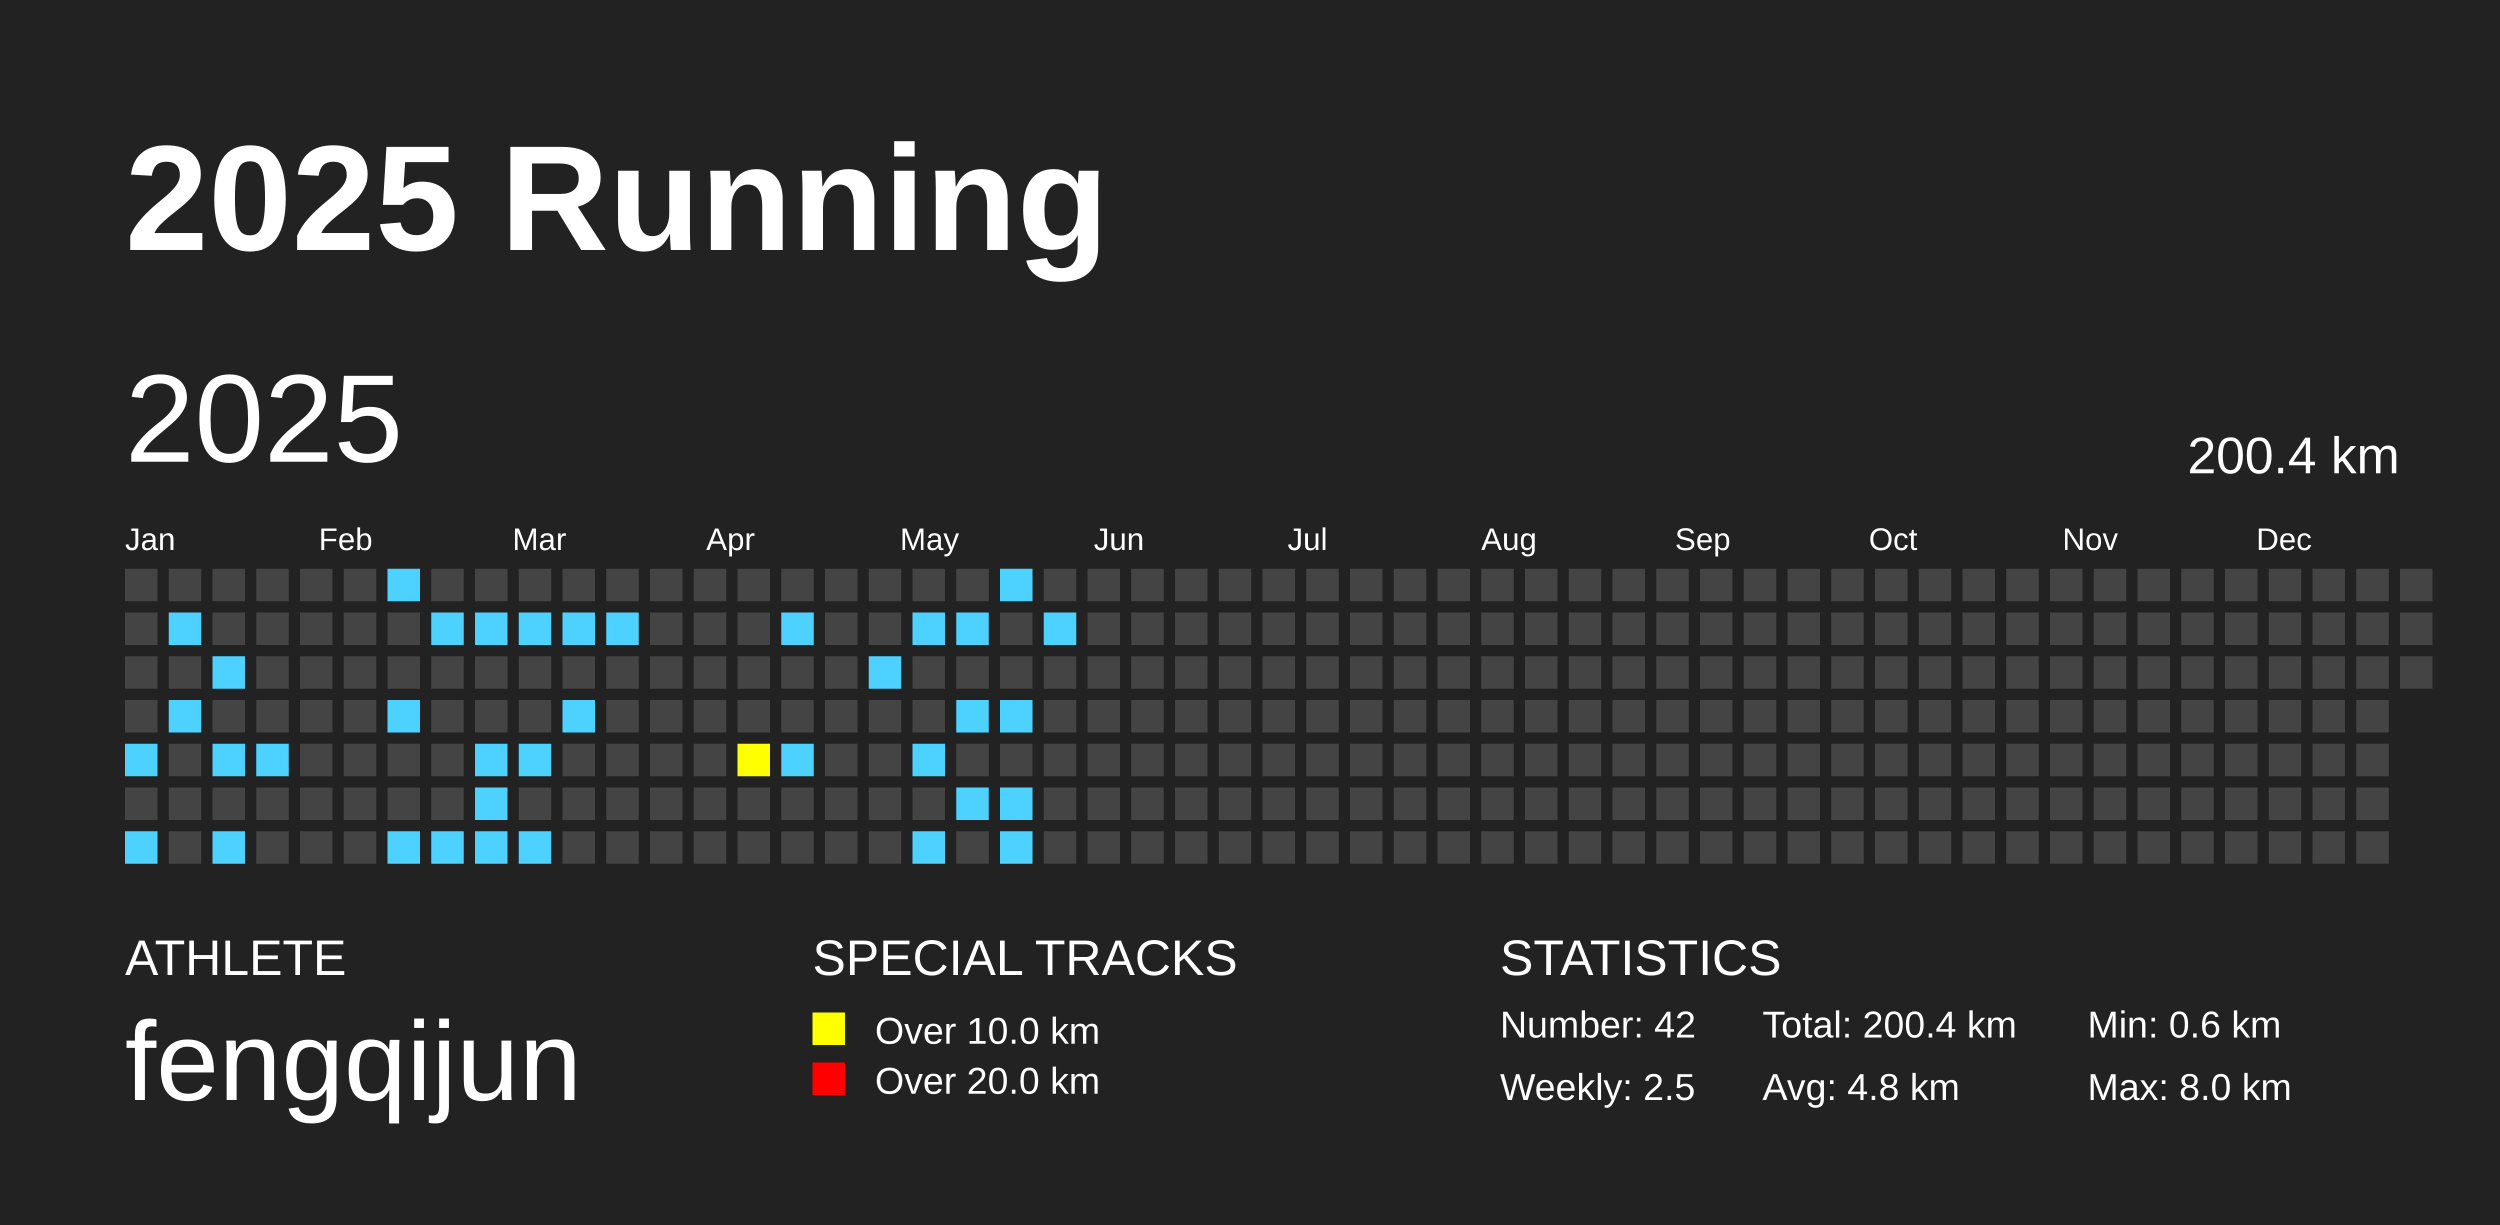
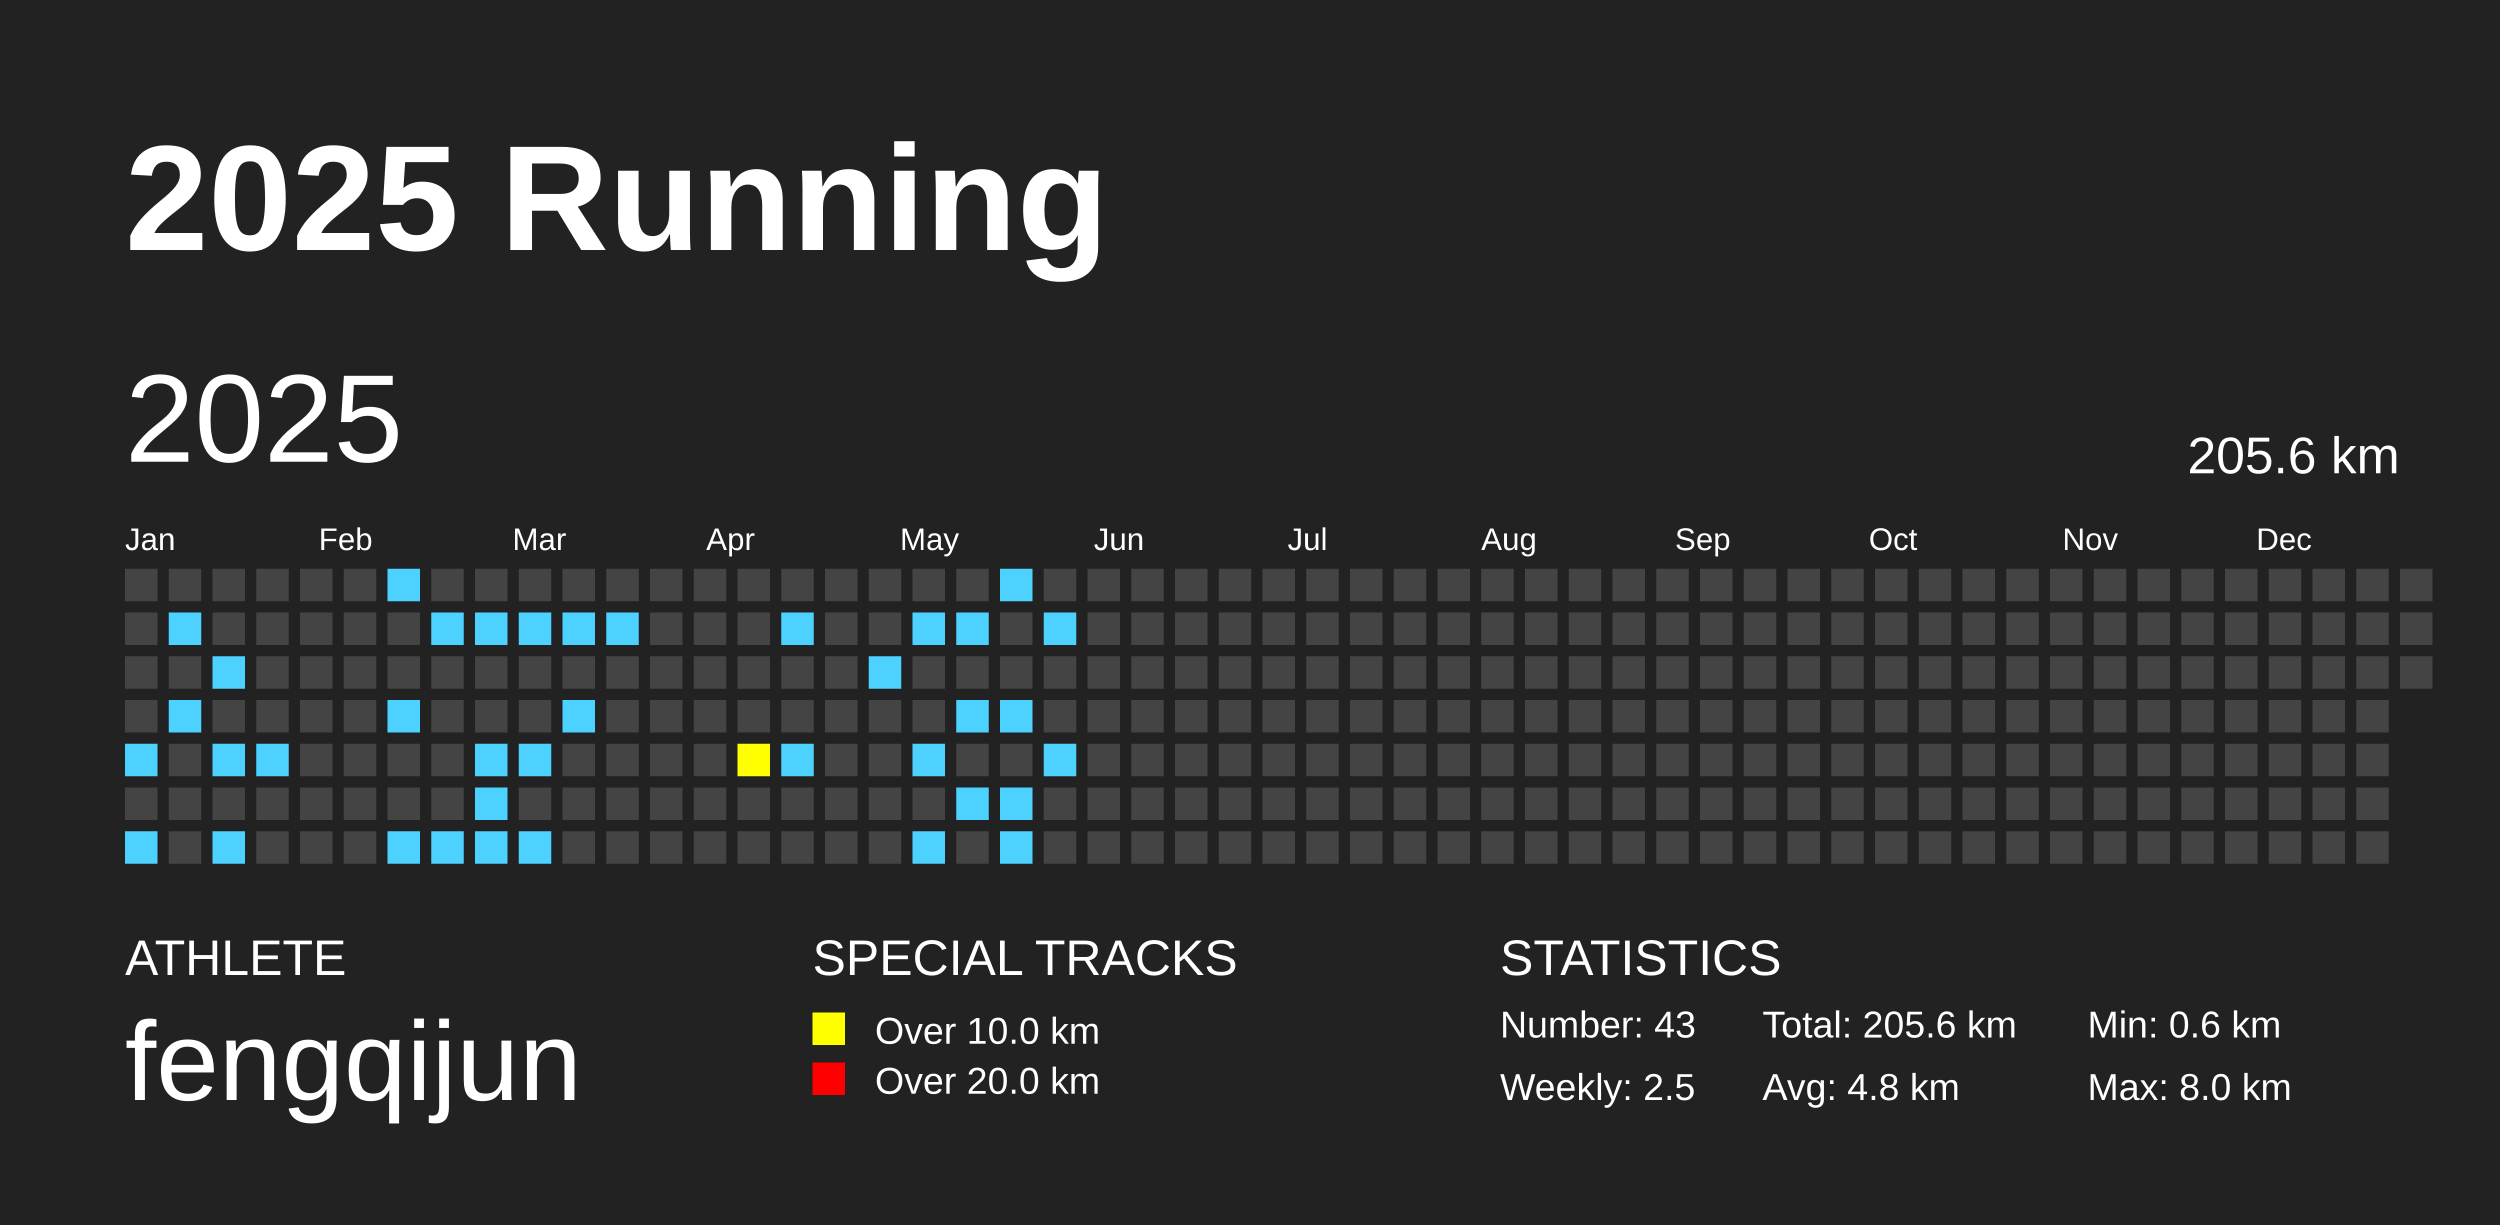
<svg xmlns="http://www.w3.org/2000/svg" baseProfile="full" height="98mm" version="1.1" viewBox="0,0,200,98" width="200mm">
  <defs />
  <rect fill="#222222" height="98" width="200" x="0" y="0" />
  <text fill="#FFFFFF" style="font-size:12px; font-family:Arial; font-weight:bold;" x="10" y="20">2025 Running</text>
  <text fill="#FFFFFF" style="font-size:4px; font-family:Arial" x="10" y="78">ATHLETE</text>
  <text fill="#FFFFFF" style="font-size:9px; font-family:Arial" x="10" y="88">fengqijun</text>
  <text fill="#FFFFFF" style="font-size:4px; font-family:Arial" x="65" y="78">SPECIAL TRACKS</text>
  <rect fill="yellow" height="2.6" width="2.6" x="65" y="81" />
  <text fill="#FFFFFF" style="font-size:3px; font-family:Arial" x="70" y="83.5">Over 10.0 km</text>
  <rect fill="red" height="2.6" width="2.6" x="65" y="85" />
  <text fill="#FFFFFF" style="font-size:3px; font-family:Arial" x="70" y="87.5">Over 20.0 km</text>
  <text fill="#FFFFFF" style="font-size:4px; font-family:Arial" x="120" y="78">STATISTICS</text>
-   <text fill="#FFFFFF" style="font-size:3px; font-family:Arial" x="120" y="83">Number: 42</text>
+   <text fill="#FFFFFF" style="font-size:3px; font-family:Arial" x="120" y="83">Number: 43</text>
  <text fill="#FFFFFF" style="font-size:3px; font-family:Arial" x="120" y="88">Weekly: 2.5</text>
-   <text fill="#FFFFFF" style="font-size:3px; font-family:Arial" x="141" y="83">Total: 200.4 km</text>
+   <text fill="#FFFFFF" style="font-size:3px; font-family:Arial" x="141" y="83">Total: 205.6 km</text>
  <text fill="#FFFFFF" style="font-size:3px; font-family:Arial" x="141" y="88">Avg: 4.8 km</text>
  <text fill="#FFFFFF" style="font-size:3px; font-family:Arial" x="167" y="83">Min: 0.6 km</text>
  <text fill="#FFFFFF" style="font-size:3px; font-family:Arial" x="167" y="88">Max: 8.0 km</text>
  <text dominant-baseline="hanging" fill="#FFFFFF" style="font-size:10.0px; font-family:Arial;" x="10" y="30">2025</text>
-   <text dominant-baseline="hanging" fill="#FFFFFF" style="font-size:4.125px; font-family:Arial;" x="175" y="35">200.4 km</text>
+   <text dominant-baseline="hanging" fill="#FFFFFF" style="font-size:4.125px; font-family:Arial;" x="175" y="35">205.6 km</text>
  <text fill="#FFFFFF" style="font-size:2.5px; font-family:Arial" x="10.0" y="44">Jan</text>
  <text fill="#FFFFFF" style="font-size:2.5px; font-family:Arial" x="25.5" y="44">Feb</text>
  <text fill="#FFFFFF" style="font-size:2.5px; font-family:Arial" x="41.0" y="44">Mar</text>
  <text fill="#FFFFFF" style="font-size:2.5px; font-family:Arial" x="56.5" y="44">Apr</text>
  <text fill="#FFFFFF" style="font-size:2.5px; font-family:Arial" x="72.0" y="44">May</text>
  <text fill="#FFFFFF" style="font-size:2.5px; font-family:Arial" x="87.5" y="44">Jun</text>
  <text fill="#FFFFFF" style="font-size:2.5px; font-family:Arial" x="103.0" y="44">Jul</text>
  <text fill="#FFFFFF" style="font-size:2.5px; font-family:Arial" x="118.5" y="44">Aug</text>
  <text fill="#FFFFFF" style="font-size:2.5px; font-family:Arial" x="134.0" y="44">Sep</text>
  <text fill="#FFFFFF" style="font-size:2.5px; font-family:Arial" x="149.5" y="44">Oct</text>
  <text fill="#FFFFFF" style="font-size:2.5px; font-family:Arial" x="165.0" y="44">Nov</text>
  <text fill="#FFFFFF" style="font-size:2.5px; font-family:Arial" x="180.5" y="44">Dec</text>
  <rect fill="#444444" height="2.6" width="2.6" x="10.0" y="45.5" />
  <rect fill="#444444" height="2.6" width="2.6" x="10.0" y="49.0" />
  <rect fill="#444444" height="2.6" width="2.6" x="10.0" y="52.5" />
  <rect fill="#444444" height="2.6" width="2.6" x="10.0" y="56.0" />
  <rect fill="#4DD2FF" height="2.6" width="2.6" x="10.0" y="59.5" />
  <rect fill="#444444" height="2.6" width="2.6" x="10.0" y="63.0" />
  <rect fill="#4DD2FF" height="2.6" width="2.6" x="10.0" y="66.5" />
  <rect fill="#444444" height="2.6" width="2.6" x="13.5" y="45.5" />
  <rect fill="#4DD2FF" height="2.6" width="2.6" x="13.5" y="49.0" />
  <rect fill="#444444" height="2.6" width="2.6" x="13.5" y="52.5" />
  <rect fill="#4DD2FF" height="2.6" width="2.6" x="13.5" y="56.0" />
  <rect fill="#444444" height="2.6" width="2.6" x="13.5" y="59.5" />
  <rect fill="#444444" height="2.6" width="2.6" x="13.5" y="63.0" />
  <rect fill="#444444" height="2.6" width="2.6" x="13.5" y="66.5" />
  <rect fill="#444444" height="2.6" width="2.6" x="17.0" y="45.5" />
  <rect fill="#444444" height="2.6" width="2.6" x="17.0" y="49.0" />
  <rect fill="#4DD2FF" height="2.6" width="2.6" x="17.0" y="52.5" />
  <rect fill="#444444" height="2.6" width="2.6" x="17.0" y="56.0" />
  <rect fill="#4DD2FF" height="2.6" width="2.6" x="17.0" y="59.5" />
  <rect fill="#444444" height="2.6" width="2.6" x="17.0" y="63.0" />
  <rect fill="#4DD2FF" height="2.6" width="2.6" x="17.0" y="66.5" />
  <rect fill="#444444" height="2.6" width="2.6" x="20.5" y="45.5" />
  <rect fill="#444444" height="2.6" width="2.6" x="20.5" y="49.0" />
  <rect fill="#444444" height="2.6" width="2.6" x="20.5" y="52.5" />
  <rect fill="#444444" height="2.6" width="2.6" x="20.5" y="56.0" />
  <rect fill="#4DD2FF" height="2.6" width="2.6" x="20.5" y="59.5" />
  <rect fill="#444444" height="2.6" width="2.6" x="20.5" y="63.0" />
  <rect fill="#444444" height="2.6" width="2.6" x="20.5" y="66.5" />
  <rect fill="#444444" height="2.6" width="2.6" x="24.0" y="45.5" />
  <rect fill="#444444" height="2.6" width="2.6" x="24.0" y="49.0" />
  <rect fill="#444444" height="2.6" width="2.6" x="24.0" y="52.5" />
  <rect fill="#444444" height="2.6" width="2.6" x="24.0" y="56.0" />
  <rect fill="#444444" height="2.6" width="2.6" x="24.0" y="59.5" />
  <rect fill="#444444" height="2.6" width="2.6" x="24.0" y="63.0" />
  <rect fill="#444444" height="2.6" width="2.6" x="24.0" y="66.5" />
  <rect fill="#444444" height="2.6" width="2.6" x="27.5" y="45.5" />
  <rect fill="#444444" height="2.6" width="2.6" x="27.5" y="49.0" />
  <rect fill="#444444" height="2.6" width="2.6" x="27.5" y="52.5" />
  <rect fill="#444444" height="2.6" width="2.6" x="27.5" y="56.0" />
  <rect fill="#444444" height="2.6" width="2.6" x="27.5" y="59.5" />
  <rect fill="#444444" height="2.6" width="2.6" x="27.5" y="63.0" />
  <rect fill="#444444" height="2.6" width="2.6" x="27.5" y="66.5" />
  <rect fill="#4DD2FF" height="2.6" width="2.6" x="31.0" y="45.5" />
  <rect fill="#444444" height="2.6" width="2.6" x="31.0" y="49.0" />
  <rect fill="#444444" height="2.6" width="2.6" x="31.0" y="52.5" />
  <rect fill="#4DD2FF" height="2.6" width="2.6" x="31.0" y="56.0" />
  <rect fill="#444444" height="2.6" width="2.6" x="31.0" y="59.5" />
  <rect fill="#444444" height="2.6" width="2.6" x="31.0" y="63.0" />
  <rect fill="#4DD2FF" height="2.6" width="2.6" x="31.0" y="66.5" />
  <rect fill="#444444" height="2.6" width="2.6" x="34.5" y="45.5" />
  <rect fill="#4DD2FF" height="2.6" width="2.6" x="34.5" y="49.0" />
  <rect fill="#444444" height="2.6" width="2.6" x="34.5" y="52.5" />
  <rect fill="#444444" height="2.6" width="2.6" x="34.5" y="56.0" />
  <rect fill="#444444" height="2.6" width="2.6" x="34.5" y="59.5" />
  <rect fill="#444444" height="2.6" width="2.6" x="34.5" y="63.0" />
  <rect fill="#4DD2FF" height="2.6" width="2.6" x="34.5" y="66.5" />
  <rect fill="#444444" height="2.6" width="2.6" x="38.0" y="45.5" />
  <rect fill="#4DD2FF" height="2.6" width="2.6" x="38.0" y="49.0" />
  <rect fill="#444444" height="2.6" width="2.6" x="38.0" y="52.5" />
  <rect fill="#444444" height="2.6" width="2.6" x="38.0" y="56.0" />
  <rect fill="#4DD2FF" height="2.6" width="2.6" x="38.0" y="59.5" />
  <rect fill="#4DD2FF" height="2.6" width="2.6" x="38.0" y="63.0" />
  <rect fill="#4DD2FF" height="2.6" width="2.6" x="38.0" y="66.5" />
  <rect fill="#444444" height="2.6" width="2.6" x="41.5" y="45.5" />
  <rect fill="#4DD2FF" height="2.6" width="2.6" x="41.5" y="49.0" />
  <rect fill="#444444" height="2.6" width="2.6" x="41.5" y="52.5" />
  <rect fill="#444444" height="2.6" width="2.6" x="41.5" y="56.0" />
  <rect fill="#4DD2FF" height="2.6" width="2.6" x="41.5" y="59.5" />
  <rect fill="#444444" height="2.6" width="2.6" x="41.5" y="63.0" />
  <rect fill="#4DD2FF" height="2.6" width="2.6" x="41.5" y="66.5" />
  <rect fill="#444444" height="2.6" width="2.6" x="45.0" y="45.5" />
  <rect fill="#4DD2FF" height="2.6" width="2.6" x="45.0" y="49.0" />
  <rect fill="#444444" height="2.6" width="2.6" x="45.0" y="52.5" />
  <rect fill="#4DD2FF" height="2.6" width="2.6" x="45.0" y="56.0" />
  <rect fill="#444444" height="2.6" width="2.6" x="45.0" y="59.5" />
  <rect fill="#444444" height="2.6" width="2.6" x="45.0" y="63.0" />
  <rect fill="#444444" height="2.6" width="2.6" x="45.0" y="66.5" />
  <rect fill="#444444" height="2.6" width="2.6" x="48.5" y="45.5" />
  <rect fill="#4DD2FF" height="2.6" width="2.6" x="48.5" y="49.0" />
  <rect fill="#444444" height="2.6" width="2.6" x="48.5" y="52.5" />
  <rect fill="#444444" height="2.6" width="2.6" x="48.5" y="56.0" />
  <rect fill="#444444" height="2.6" width="2.6" x="48.5" y="59.5" />
  <rect fill="#444444" height="2.6" width="2.6" x="48.5" y="63.0" />
  <rect fill="#444444" height="2.6" width="2.6" x="48.5" y="66.5" />
  <rect fill="#444444" height="2.6" width="2.6" x="52.0" y="45.5" />
  <rect fill="#444444" height="2.6" width="2.6" x="52.0" y="49.0" />
  <rect fill="#444444" height="2.6" width="2.6" x="52.0" y="52.5" />
  <rect fill="#444444" height="2.6" width="2.6" x="52.0" y="56.0" />
  <rect fill="#444444" height="2.6" width="2.6" x="52.0" y="59.5" />
  <rect fill="#444444" height="2.6" width="2.6" x="52.0" y="63.0" />
  <rect fill="#444444" height="2.6" width="2.6" x="52.0" y="66.5" />
  <rect fill="#444444" height="2.6" width="2.6" x="55.5" y="45.5" />
  <rect fill="#444444" height="2.6" width="2.6" x="55.5" y="49.0" />
  <rect fill="#444444" height="2.6" width="2.6" x="55.5" y="52.5" />
  <rect fill="#444444" height="2.6" width="2.6" x="55.5" y="56.0" />
  <rect fill="#444444" height="2.6" width="2.6" x="55.5" y="59.5" />
  <rect fill="#444444" height="2.6" width="2.6" x="55.5" y="63.0" />
  <rect fill="#444444" height="2.6" width="2.6" x="55.5" y="66.5" />
  <rect fill="#444444" height="2.6" width="2.6" x="59.0" y="45.5" />
  <rect fill="#444444" height="2.6" width="2.6" x="59.0" y="49.0" />
  <rect fill="#444444" height="2.6" width="2.6" x="59.0" y="52.5" />
  <rect fill="#444444" height="2.6" width="2.6" x="59.0" y="56.0" />
  <rect fill="yellow" height="2.6" width="2.6" x="59.0" y="59.5" />
  <rect fill="#444444" height="2.6" width="2.6" x="59.0" y="63.0" />
  <rect fill="#444444" height="2.6" width="2.6" x="59.0" y="66.5" />
  <rect fill="#444444" height="2.6" width="2.6" x="62.5" y="45.5" />
  <rect fill="#4DD2FF" height="2.6" width="2.6" x="62.5" y="49.0" />
  <rect fill="#444444" height="2.6" width="2.6" x="62.5" y="52.5" />
  <rect fill="#444444" height="2.6" width="2.6" x="62.5" y="56.0" />
  <rect fill="#4DD2FF" height="2.6" width="2.6" x="62.5" y="59.5" />
  <rect fill="#444444" height="2.6" width="2.6" x="62.5" y="63.0" />
  <rect fill="#444444" height="2.6" width="2.6" x="62.5" y="66.5" />
  <rect fill="#444444" height="2.6" width="2.6" x="66.0" y="45.5" />
  <rect fill="#444444" height="2.6" width="2.6" x="66.0" y="49.0" />
  <rect fill="#444444" height="2.6" width="2.6" x="66.0" y="52.5" />
  <rect fill="#444444" height="2.6" width="2.6" x="66.0" y="56.0" />
  <rect fill="#444444" height="2.6" width="2.6" x="66.0" y="59.5" />
  <rect fill="#444444" height="2.6" width="2.6" x="66.0" y="63.0" />
  <rect fill="#444444" height="2.6" width="2.6" x="66.0" y="66.5" />
  <rect fill="#444444" height="2.6" width="2.6" x="69.5" y="45.5" />
  <rect fill="#444444" height="2.6" width="2.6" x="69.5" y="49.0" />
  <rect fill="#4DD2FF" height="2.6" width="2.6" x="69.5" y="52.5" />
  <rect fill="#444444" height="2.6" width="2.6" x="69.5" y="56.0" />
  <rect fill="#444444" height="2.6" width="2.6" x="69.5" y="59.5" />
  <rect fill="#444444" height="2.6" width="2.6" x="69.5" y="63.0" />
  <rect fill="#444444" height="2.6" width="2.6" x="69.5" y="66.5" />
  <rect fill="#444444" height="2.6" width="2.6" x="73.0" y="45.5" />
  <rect fill="#4DD2FF" height="2.6" width="2.6" x="73.0" y="49.0" />
  <rect fill="#444444" height="2.6" width="2.6" x="73.0" y="52.5" />
  <rect fill="#444444" height="2.6" width="2.6" x="73.0" y="56.0" />
  <rect fill="#4DD2FF" height="2.6" width="2.6" x="73.0" y="59.5" />
  <rect fill="#444444" height="2.6" width="2.6" x="73.0" y="63.0" />
  <rect fill="#4DD2FF" height="2.6" width="2.6" x="73.0" y="66.5" />
  <rect fill="#444444" height="2.6" width="2.6" x="76.5" y="45.5" />
  <rect fill="#4DD2FF" height="2.6" width="2.6" x="76.5" y="49.0" />
  <rect fill="#444444" height="2.6" width="2.6" x="76.5" y="52.5" />
  <rect fill="#4DD2FF" height="2.6" width="2.6" x="76.5" y="56.0" />
  <rect fill="#444444" height="2.6" width="2.6" x="76.5" y="59.5" />
  <rect fill="#4DD2FF" height="2.6" width="2.6" x="76.5" y="63.0" />
  <rect fill="#444444" height="2.6" width="2.6" x="76.5" y="66.5" />
  <rect fill="#4DD2FF" height="2.6" width="2.6" x="80.0" y="45.5" />
  <rect fill="#444444" height="2.6" width="2.6" x="80.0" y="49.0" />
  <rect fill="#444444" height="2.6" width="2.6" x="80.0" y="52.5" />
  <rect fill="#4DD2FF" height="2.6" width="2.6" x="80.0" y="56.0" />
  <rect fill="#444444" height="2.6" width="2.6" x="80.0" y="59.5" />
  <rect fill="#4DD2FF" height="2.6" width="2.6" x="80.0" y="63.0" />
  <rect fill="#4DD2FF" height="2.6" width="2.6" x="80.0" y="66.5" />
  <rect fill="#444444" height="2.6" width="2.6" x="83.5" y="45.5" />
  <rect fill="#4DD2FF" height="2.6" width="2.6" x="83.5" y="49.0" />
  <rect fill="#444444" height="2.6" width="2.6" x="83.5" y="52.5" />
  <rect fill="#444444" height="2.6" width="2.6" x="83.5" y="56.0" />
-   <rect fill="#444444" height="2.6" width="2.6" x="83.5" y="59.5" />
+   <rect fill="#4DD2FF" height="2.6" width="2.6" x="83.5" y="59.5" />
  <rect fill="#444444" height="2.6" width="2.6" x="83.5" y="63.0" />
  <rect fill="#444444" height="2.6" width="2.6" x="83.5" y="66.5" />
  <rect fill="#444444" height="2.6" width="2.6" x="87.0" y="45.5" />
  <rect fill="#444444" height="2.6" width="2.6" x="87.0" y="49.0" />
  <rect fill="#444444" height="2.6" width="2.6" x="87.0" y="52.5" />
  <rect fill="#444444" height="2.6" width="2.6" x="87.0" y="56.0" />
  <rect fill="#444444" height="2.6" width="2.6" x="87.0" y="59.5" />
  <rect fill="#444444" height="2.6" width="2.6" x="87.0" y="63.0" />
  <rect fill="#444444" height="2.6" width="2.6" x="87.0" y="66.5" />
  <rect fill="#444444" height="2.6" width="2.6" x="90.5" y="45.5" />
  <rect fill="#444444" height="2.6" width="2.6" x="90.5" y="49.0" />
  <rect fill="#444444" height="2.6" width="2.6" x="90.5" y="52.5" />
  <rect fill="#444444" height="2.6" width="2.6" x="90.5" y="56.0" />
  <rect fill="#444444" height="2.6" width="2.6" x="90.5" y="59.5" />
  <rect fill="#444444" height="2.6" width="2.6" x="90.5" y="63.0" />
  <rect fill="#444444" height="2.6" width="2.6" x="90.5" y="66.5" />
  <rect fill="#444444" height="2.6" width="2.6" x="94.0" y="45.5" />
  <rect fill="#444444" height="2.6" width="2.6" x="94.0" y="49.0" />
  <rect fill="#444444" height="2.6" width="2.6" x="94.0" y="52.5" />
  <rect fill="#444444" height="2.6" width="2.6" x="94.0" y="56.0" />
  <rect fill="#444444" height="2.6" width="2.6" x="94.0" y="59.5" />
  <rect fill="#444444" height="2.6" width="2.6" x="94.0" y="63.0" />
  <rect fill="#444444" height="2.6" width="2.6" x="94.0" y="66.5" />
  <rect fill="#444444" height="2.6" width="2.6" x="97.5" y="45.5" />
  <rect fill="#444444" height="2.6" width="2.6" x="97.5" y="49.0" />
  <rect fill="#444444" height="2.6" width="2.6" x="97.5" y="52.5" />
  <rect fill="#444444" height="2.6" width="2.6" x="97.5" y="56.0" />
  <rect fill="#444444" height="2.6" width="2.6" x="97.5" y="59.5" />
  <rect fill="#444444" height="2.6" width="2.6" x="97.5" y="63.0" />
  <rect fill="#444444" height="2.6" width="2.6" x="97.5" y="66.5" />
  <rect fill="#444444" height="2.6" width="2.6" x="101.0" y="45.5" />
  <rect fill="#444444" height="2.6" width="2.6" x="101.0" y="49.0" />
  <rect fill="#444444" height="2.6" width="2.6" x="101.0" y="52.5" />
  <rect fill="#444444" height="2.6" width="2.6" x="101.0" y="56.0" />
  <rect fill="#444444" height="2.6" width="2.6" x="101.0" y="59.5" />
  <rect fill="#444444" height="2.6" width="2.6" x="101.0" y="63.0" />
  <rect fill="#444444" height="2.6" width="2.6" x="101.0" y="66.5" />
  <rect fill="#444444" height="2.6" width="2.6" x="104.5" y="45.5" />
  <rect fill="#444444" height="2.6" width="2.6" x="104.5" y="49.0" />
  <rect fill="#444444" height="2.6" width="2.6" x="104.5" y="52.5" />
  <rect fill="#444444" height="2.6" width="2.6" x="104.5" y="56.0" />
  <rect fill="#444444" height="2.6" width="2.6" x="104.5" y="59.5" />
  <rect fill="#444444" height="2.6" width="2.6" x="104.5" y="63.0" />
  <rect fill="#444444" height="2.6" width="2.6" x="104.5" y="66.5" />
  <rect fill="#444444" height="2.6" width="2.6" x="108.0" y="45.5" />
  <rect fill="#444444" height="2.6" width="2.6" x="108.0" y="49.0" />
  <rect fill="#444444" height="2.6" width="2.6" x="108.0" y="52.5" />
  <rect fill="#444444" height="2.6" width="2.6" x="108.0" y="56.0" />
  <rect fill="#444444" height="2.6" width="2.6" x="108.0" y="59.5" />
  <rect fill="#444444" height="2.6" width="2.6" x="108.0" y="63.0" />
  <rect fill="#444444" height="2.6" width="2.6" x="108.0" y="66.5" />
  <rect fill="#444444" height="2.6" width="2.6" x="111.5" y="45.5" />
  <rect fill="#444444" height="2.6" width="2.6" x="111.5" y="49.0" />
  <rect fill="#444444" height="2.6" width="2.6" x="111.5" y="52.5" />
  <rect fill="#444444" height="2.6" width="2.6" x="111.5" y="56.0" />
  <rect fill="#444444" height="2.6" width="2.6" x="111.5" y="59.5" />
  <rect fill="#444444" height="2.6" width="2.6" x="111.5" y="63.0" />
  <rect fill="#444444" height="2.6" width="2.6" x="111.5" y="66.5" />
  <rect fill="#444444" height="2.6" width="2.6" x="115.0" y="45.5" />
  <rect fill="#444444" height="2.6" width="2.6" x="115.0" y="49.0" />
  <rect fill="#444444" height="2.6" width="2.6" x="115.0" y="52.5" />
  <rect fill="#444444" height="2.6" width="2.6" x="115.0" y="56.0" />
  <rect fill="#444444" height="2.6" width="2.6" x="115.0" y="59.5" />
  <rect fill="#444444" height="2.6" width="2.6" x="115.0" y="63.0" />
  <rect fill="#444444" height="2.6" width="2.6" x="115.0" y="66.5" />
  <rect fill="#444444" height="2.6" width="2.6" x="118.5" y="45.5" />
  <rect fill="#444444" height="2.6" width="2.6" x="118.5" y="49.0" />
  <rect fill="#444444" height="2.6" width="2.6" x="118.5" y="52.5" />
  <rect fill="#444444" height="2.6" width="2.6" x="118.5" y="56.0" />
  <rect fill="#444444" height="2.6" width="2.6" x="118.5" y="59.5" />
  <rect fill="#444444" height="2.6" width="2.6" x="118.5" y="63.0" />
  <rect fill="#444444" height="2.6" width="2.6" x="118.5" y="66.5" />
  <rect fill="#444444" height="2.6" width="2.6" x="122.0" y="45.5" />
  <rect fill="#444444" height="2.6" width="2.6" x="122.0" y="49.0" />
  <rect fill="#444444" height="2.6" width="2.6" x="122.0" y="52.5" />
  <rect fill="#444444" height="2.6" width="2.6" x="122.0" y="56.0" />
  <rect fill="#444444" height="2.6" width="2.6" x="122.0" y="59.5" />
  <rect fill="#444444" height="2.6" width="2.6" x="122.0" y="63.0" />
  <rect fill="#444444" height="2.6" width="2.6" x="122.0" y="66.5" />
  <rect fill="#444444" height="2.6" width="2.6" x="125.5" y="45.5" />
  <rect fill="#444444" height="2.6" width="2.6" x="125.5" y="49.0" />
  <rect fill="#444444" height="2.6" width="2.6" x="125.5" y="52.5" />
  <rect fill="#444444" height="2.6" width="2.6" x="125.5" y="56.0" />
  <rect fill="#444444" height="2.6" width="2.6" x="125.5" y="59.5" />
  <rect fill="#444444" height="2.6" width="2.6" x="125.5" y="63.0" />
  <rect fill="#444444" height="2.6" width="2.6" x="125.5" y="66.5" />
  <rect fill="#444444" height="2.6" width="2.6" x="129.0" y="45.5" />
  <rect fill="#444444" height="2.6" width="2.6" x="129.0" y="49.0" />
  <rect fill="#444444" height="2.6" width="2.6" x="129.0" y="52.5" />
  <rect fill="#444444" height="2.6" width="2.6" x="129.0" y="56.0" />
  <rect fill="#444444" height="2.6" width="2.6" x="129.0" y="59.5" />
  <rect fill="#444444" height="2.6" width="2.6" x="129.0" y="63.0" />
  <rect fill="#444444" height="2.6" width="2.6" x="129.0" y="66.5" />
  <rect fill="#444444" height="2.6" width="2.6" x="132.5" y="45.5" />
  <rect fill="#444444" height="2.6" width="2.6" x="132.5" y="49.0" />
  <rect fill="#444444" height="2.6" width="2.6" x="132.5" y="52.5" />
  <rect fill="#444444" height="2.6" width="2.6" x="132.5" y="56.0" />
  <rect fill="#444444" height="2.6" width="2.6" x="132.5" y="59.5" />
  <rect fill="#444444" height="2.6" width="2.6" x="132.5" y="63.0" />
  <rect fill="#444444" height="2.6" width="2.6" x="132.5" y="66.5" />
  <rect fill="#444444" height="2.6" width="2.6" x="136.0" y="45.5" />
  <rect fill="#444444" height="2.6" width="2.6" x="136.0" y="49.0" />
  <rect fill="#444444" height="2.6" width="2.6" x="136.0" y="52.5" />
  <rect fill="#444444" height="2.6" width="2.6" x="136.0" y="56.0" />
  <rect fill="#444444" height="2.6" width="2.6" x="136.0" y="59.5" />
  <rect fill="#444444" height="2.6" width="2.6" x="136.0" y="63.0" />
  <rect fill="#444444" height="2.6" width="2.6" x="136.0" y="66.5" />
  <rect fill="#444444" height="2.6" width="2.6" x="139.5" y="45.5" />
  <rect fill="#444444" height="2.6" width="2.6" x="139.5" y="49.0" />
  <rect fill="#444444" height="2.6" width="2.6" x="139.5" y="52.5" />
  <rect fill="#444444" height="2.6" width="2.6" x="139.5" y="56.0" />
  <rect fill="#444444" height="2.6" width="2.6" x="139.5" y="59.5" />
  <rect fill="#444444" height="2.6" width="2.6" x="139.5" y="63.0" />
  <rect fill="#444444" height="2.6" width="2.6" x="139.5" y="66.5" />
  <rect fill="#444444" height="2.6" width="2.6" x="143.0" y="45.5" />
  <rect fill="#444444" height="2.6" width="2.6" x="143.0" y="49.0" />
  <rect fill="#444444" height="2.6" width="2.6" x="143.0" y="52.5" />
  <rect fill="#444444" height="2.6" width="2.6" x="143.0" y="56.0" />
  <rect fill="#444444" height="2.6" width="2.6" x="143.0" y="59.5" />
  <rect fill="#444444" height="2.6" width="2.6" x="143.0" y="63.0" />
  <rect fill="#444444" height="2.6" width="2.6" x="143.0" y="66.5" />
  <rect fill="#444444" height="2.6" width="2.6" x="146.5" y="45.5" />
  <rect fill="#444444" height="2.6" width="2.6" x="146.5" y="49.0" />
  <rect fill="#444444" height="2.6" width="2.6" x="146.5" y="52.5" />
  <rect fill="#444444" height="2.6" width="2.6" x="146.5" y="56.0" />
  <rect fill="#444444" height="2.6" width="2.6" x="146.5" y="59.5" />
  <rect fill="#444444" height="2.6" width="2.6" x="146.5" y="63.0" />
  <rect fill="#444444" height="2.6" width="2.6" x="146.5" y="66.5" />
  <rect fill="#444444" height="2.6" width="2.6" x="150.0" y="45.5" />
  <rect fill="#444444" height="2.6" width="2.6" x="150.0" y="49.0" />
  <rect fill="#444444" height="2.6" width="2.6" x="150.0" y="52.5" />
  <rect fill="#444444" height="2.6" width="2.6" x="150.0" y="56.0" />
  <rect fill="#444444" height="2.6" width="2.6" x="150.0" y="59.5" />
  <rect fill="#444444" height="2.6" width="2.6" x="150.0" y="63.0" />
  <rect fill="#444444" height="2.6" width="2.6" x="150.0" y="66.5" />
  <rect fill="#444444" height="2.6" width="2.6" x="153.5" y="45.5" />
  <rect fill="#444444" height="2.6" width="2.6" x="153.5" y="49.0" />
  <rect fill="#444444" height="2.6" width="2.6" x="153.5" y="52.5" />
  <rect fill="#444444" height="2.6" width="2.6" x="153.5" y="56.0" />
  <rect fill="#444444" height="2.6" width="2.6" x="153.5" y="59.5" />
  <rect fill="#444444" height="2.6" width="2.6" x="153.5" y="63.0" />
  <rect fill="#444444" height="2.6" width="2.6" x="153.5" y="66.5" />
  <rect fill="#444444" height="2.6" width="2.6" x="157.0" y="45.5" />
  <rect fill="#444444" height="2.6" width="2.6" x="157.0" y="49.0" />
  <rect fill="#444444" height="2.6" width="2.6" x="157.0" y="52.5" />
  <rect fill="#444444" height="2.6" width="2.6" x="157.0" y="56.0" />
  <rect fill="#444444" height="2.6" width="2.6" x="157.0" y="59.5" />
  <rect fill="#444444" height="2.6" width="2.6" x="157.0" y="63.0" />
  <rect fill="#444444" height="2.6" width="2.6" x="157.0" y="66.5" />
  <rect fill="#444444" height="2.6" width="2.6" x="160.5" y="45.5" />
  <rect fill="#444444" height="2.6" width="2.6" x="160.5" y="49.0" />
  <rect fill="#444444" height="2.6" width="2.6" x="160.5" y="52.5" />
  <rect fill="#444444" height="2.6" width="2.6" x="160.5" y="56.0" />
  <rect fill="#444444" height="2.6" width="2.6" x="160.5" y="59.5" />
  <rect fill="#444444" height="2.6" width="2.6" x="160.5" y="63.0" />
  <rect fill="#444444" height="2.6" width="2.6" x="160.5" y="66.5" />
  <rect fill="#444444" height="2.6" width="2.6" x="164.0" y="45.5" />
  <rect fill="#444444" height="2.6" width="2.6" x="164.0" y="49.0" />
  <rect fill="#444444" height="2.6" width="2.6" x="164.0" y="52.5" />
  <rect fill="#444444" height="2.6" width="2.6" x="164.0" y="56.0" />
  <rect fill="#444444" height="2.6" width="2.6" x="164.0" y="59.5" />
  <rect fill="#444444" height="2.6" width="2.6" x="164.0" y="63.0" />
  <rect fill="#444444" height="2.6" width="2.6" x="164.0" y="66.5" />
  <rect fill="#444444" height="2.6" width="2.6" x="167.5" y="45.5" />
  <rect fill="#444444" height="2.6" width="2.6" x="167.5" y="49.0" />
  <rect fill="#444444" height="2.6" width="2.6" x="167.5" y="52.5" />
  <rect fill="#444444" height="2.6" width="2.6" x="167.5" y="56.0" />
  <rect fill="#444444" height="2.6" width="2.6" x="167.5" y="59.5" />
  <rect fill="#444444" height="2.6" width="2.6" x="167.5" y="63.0" />
  <rect fill="#444444" height="2.6" width="2.6" x="167.5" y="66.5" />
  <rect fill="#444444" height="2.6" width="2.6" x="171.0" y="45.5" />
  <rect fill="#444444" height="2.6" width="2.6" x="171.0" y="49.0" />
  <rect fill="#444444" height="2.6" width="2.6" x="171.0" y="52.5" />
  <rect fill="#444444" height="2.6" width="2.6" x="171.0" y="56.0" />
  <rect fill="#444444" height="2.6" width="2.6" x="171.0" y="59.5" />
  <rect fill="#444444" height="2.6" width="2.6" x="171.0" y="63.0" />
  <rect fill="#444444" height="2.6" width="2.6" x="171.0" y="66.5" />
  <rect fill="#444444" height="2.6" width="2.6" x="174.5" y="45.5" />
  <rect fill="#444444" height="2.6" width="2.6" x="174.5" y="49.0" />
  <rect fill="#444444" height="2.6" width="2.6" x="174.5" y="52.5" />
  <rect fill="#444444" height="2.6" width="2.6" x="174.5" y="56.0" />
  <rect fill="#444444" height="2.6" width="2.6" x="174.5" y="59.5" />
  <rect fill="#444444" height="2.6" width="2.6" x="174.5" y="63.0" />
  <rect fill="#444444" height="2.6" width="2.6" x="174.5" y="66.5" />
  <rect fill="#444444" height="2.6" width="2.6" x="178.0" y="45.5" />
  <rect fill="#444444" height="2.6" width="2.6" x="178.0" y="49.0" />
  <rect fill="#444444" height="2.6" width="2.6" x="178.0" y="52.5" />
  <rect fill="#444444" height="2.6" width="2.6" x="178.0" y="56.0" />
  <rect fill="#444444" height="2.6" width="2.6" x="178.0" y="59.5" />
  <rect fill="#444444" height="2.6" width="2.6" x="178.0" y="63.0" />
  <rect fill="#444444" height="2.6" width="2.6" x="178.0" y="66.5" />
  <rect fill="#444444" height="2.6" width="2.6" x="181.5" y="45.5" />
  <rect fill="#444444" height="2.6" width="2.6" x="181.5" y="49.0" />
  <rect fill="#444444" height="2.6" width="2.6" x="181.5" y="52.5" />
  <rect fill="#444444" height="2.6" width="2.6" x="181.5" y="56.0" />
  <rect fill="#444444" height="2.6" width="2.6" x="181.5" y="59.5" />
  <rect fill="#444444" height="2.6" width="2.6" x="181.5" y="63.0" />
  <rect fill="#444444" height="2.6" width="2.6" x="181.5" y="66.5" />
  <rect fill="#444444" height="2.6" width="2.6" x="185.0" y="45.5" />
  <rect fill="#444444" height="2.6" width="2.6" x="185.0" y="49.0" />
  <rect fill="#444444" height="2.6" width="2.6" x="185.0" y="52.5" />
  <rect fill="#444444" height="2.6" width="2.6" x="185.0" y="56.0" />
  <rect fill="#444444" height="2.6" width="2.6" x="185.0" y="59.5" />
  <rect fill="#444444" height="2.6" width="2.6" x="185.0" y="63.0" />
  <rect fill="#444444" height="2.6" width="2.6" x="185.0" y="66.5" />
  <rect fill="#444444" height="2.6" width="2.6" x="188.5" y="45.5" />
  <rect fill="#444444" height="2.6" width="2.6" x="188.5" y="49.0" />
  <rect fill="#444444" height="2.6" width="2.6" x="188.5" y="52.5" />
  <rect fill="#444444" height="2.6" width="2.6" x="188.5" y="56.0" />
  <rect fill="#444444" height="2.6" width="2.6" x="188.5" y="59.5" />
  <rect fill="#444444" height="2.6" width="2.6" x="188.5" y="63.0" />
  <rect fill="#444444" height="2.6" width="2.6" x="188.5" y="66.5" />
  <rect fill="#444444" height="2.6" width="2.6" x="192.0" y="45.5" />
  <rect fill="#444444" height="2.6" width="2.6" x="192.0" y="49.0" />
  <rect fill="#444444" height="2.6" width="2.6" x="192.0" y="52.5" />
</svg>
